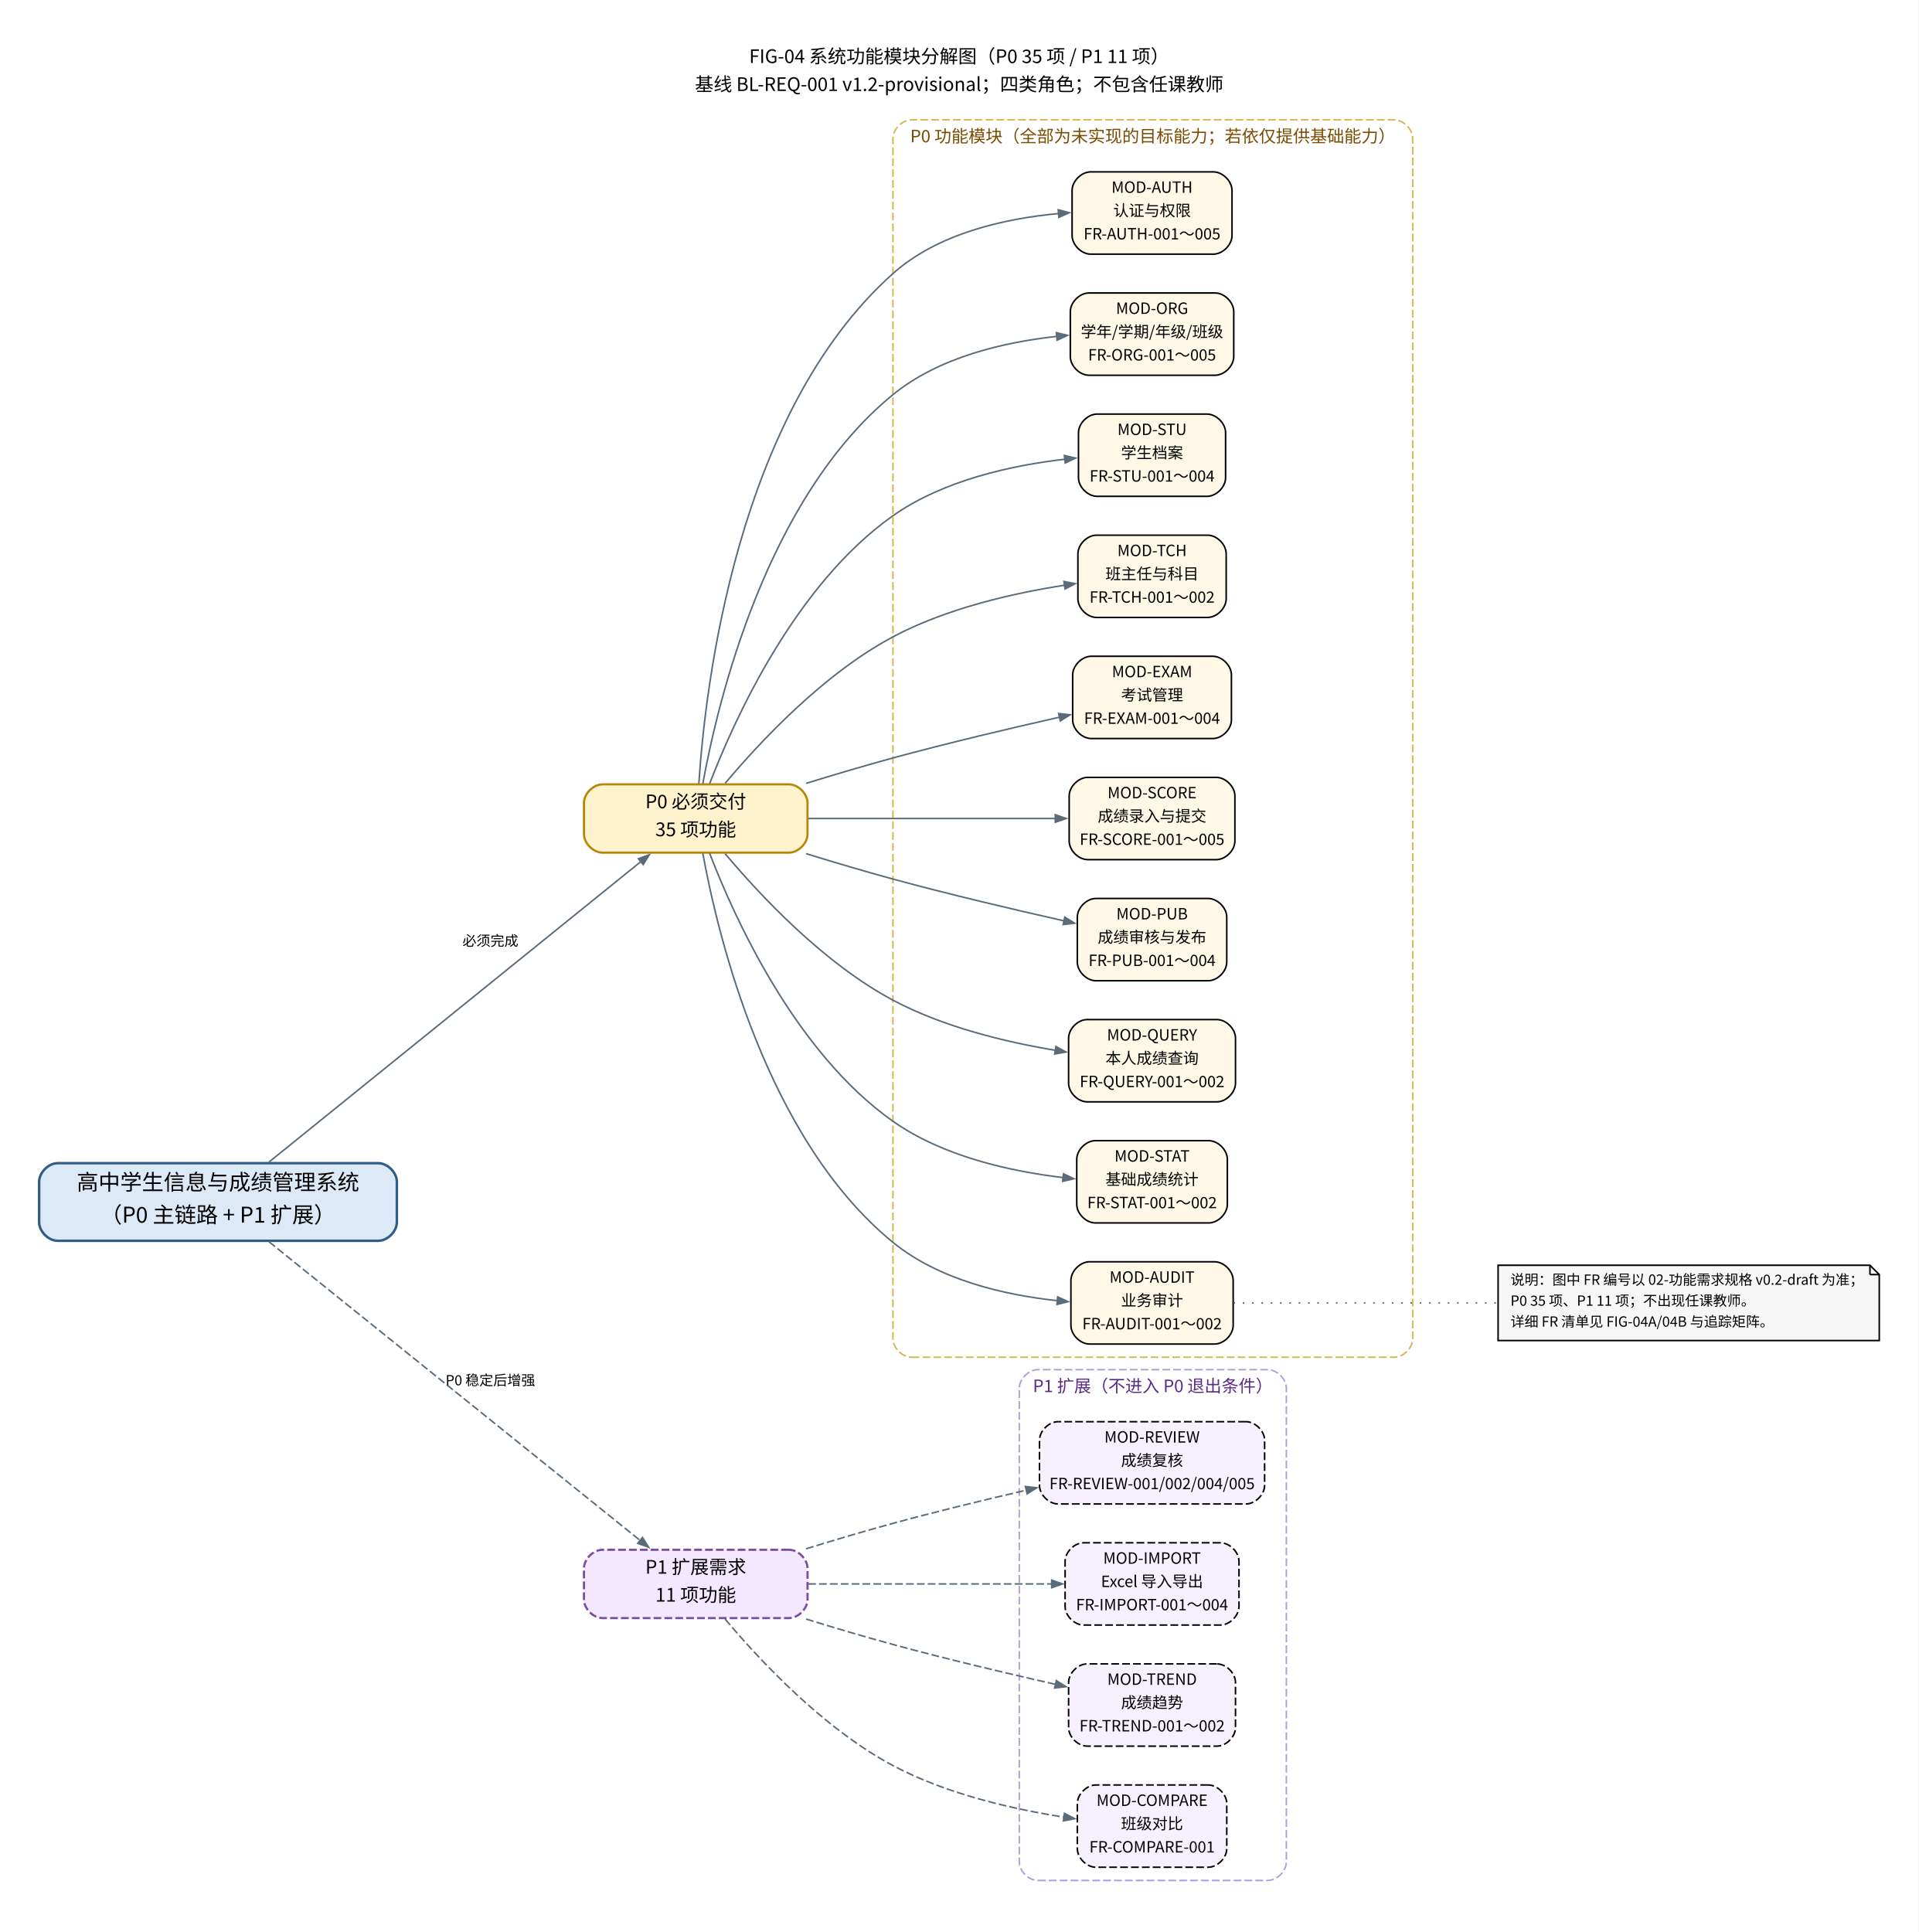
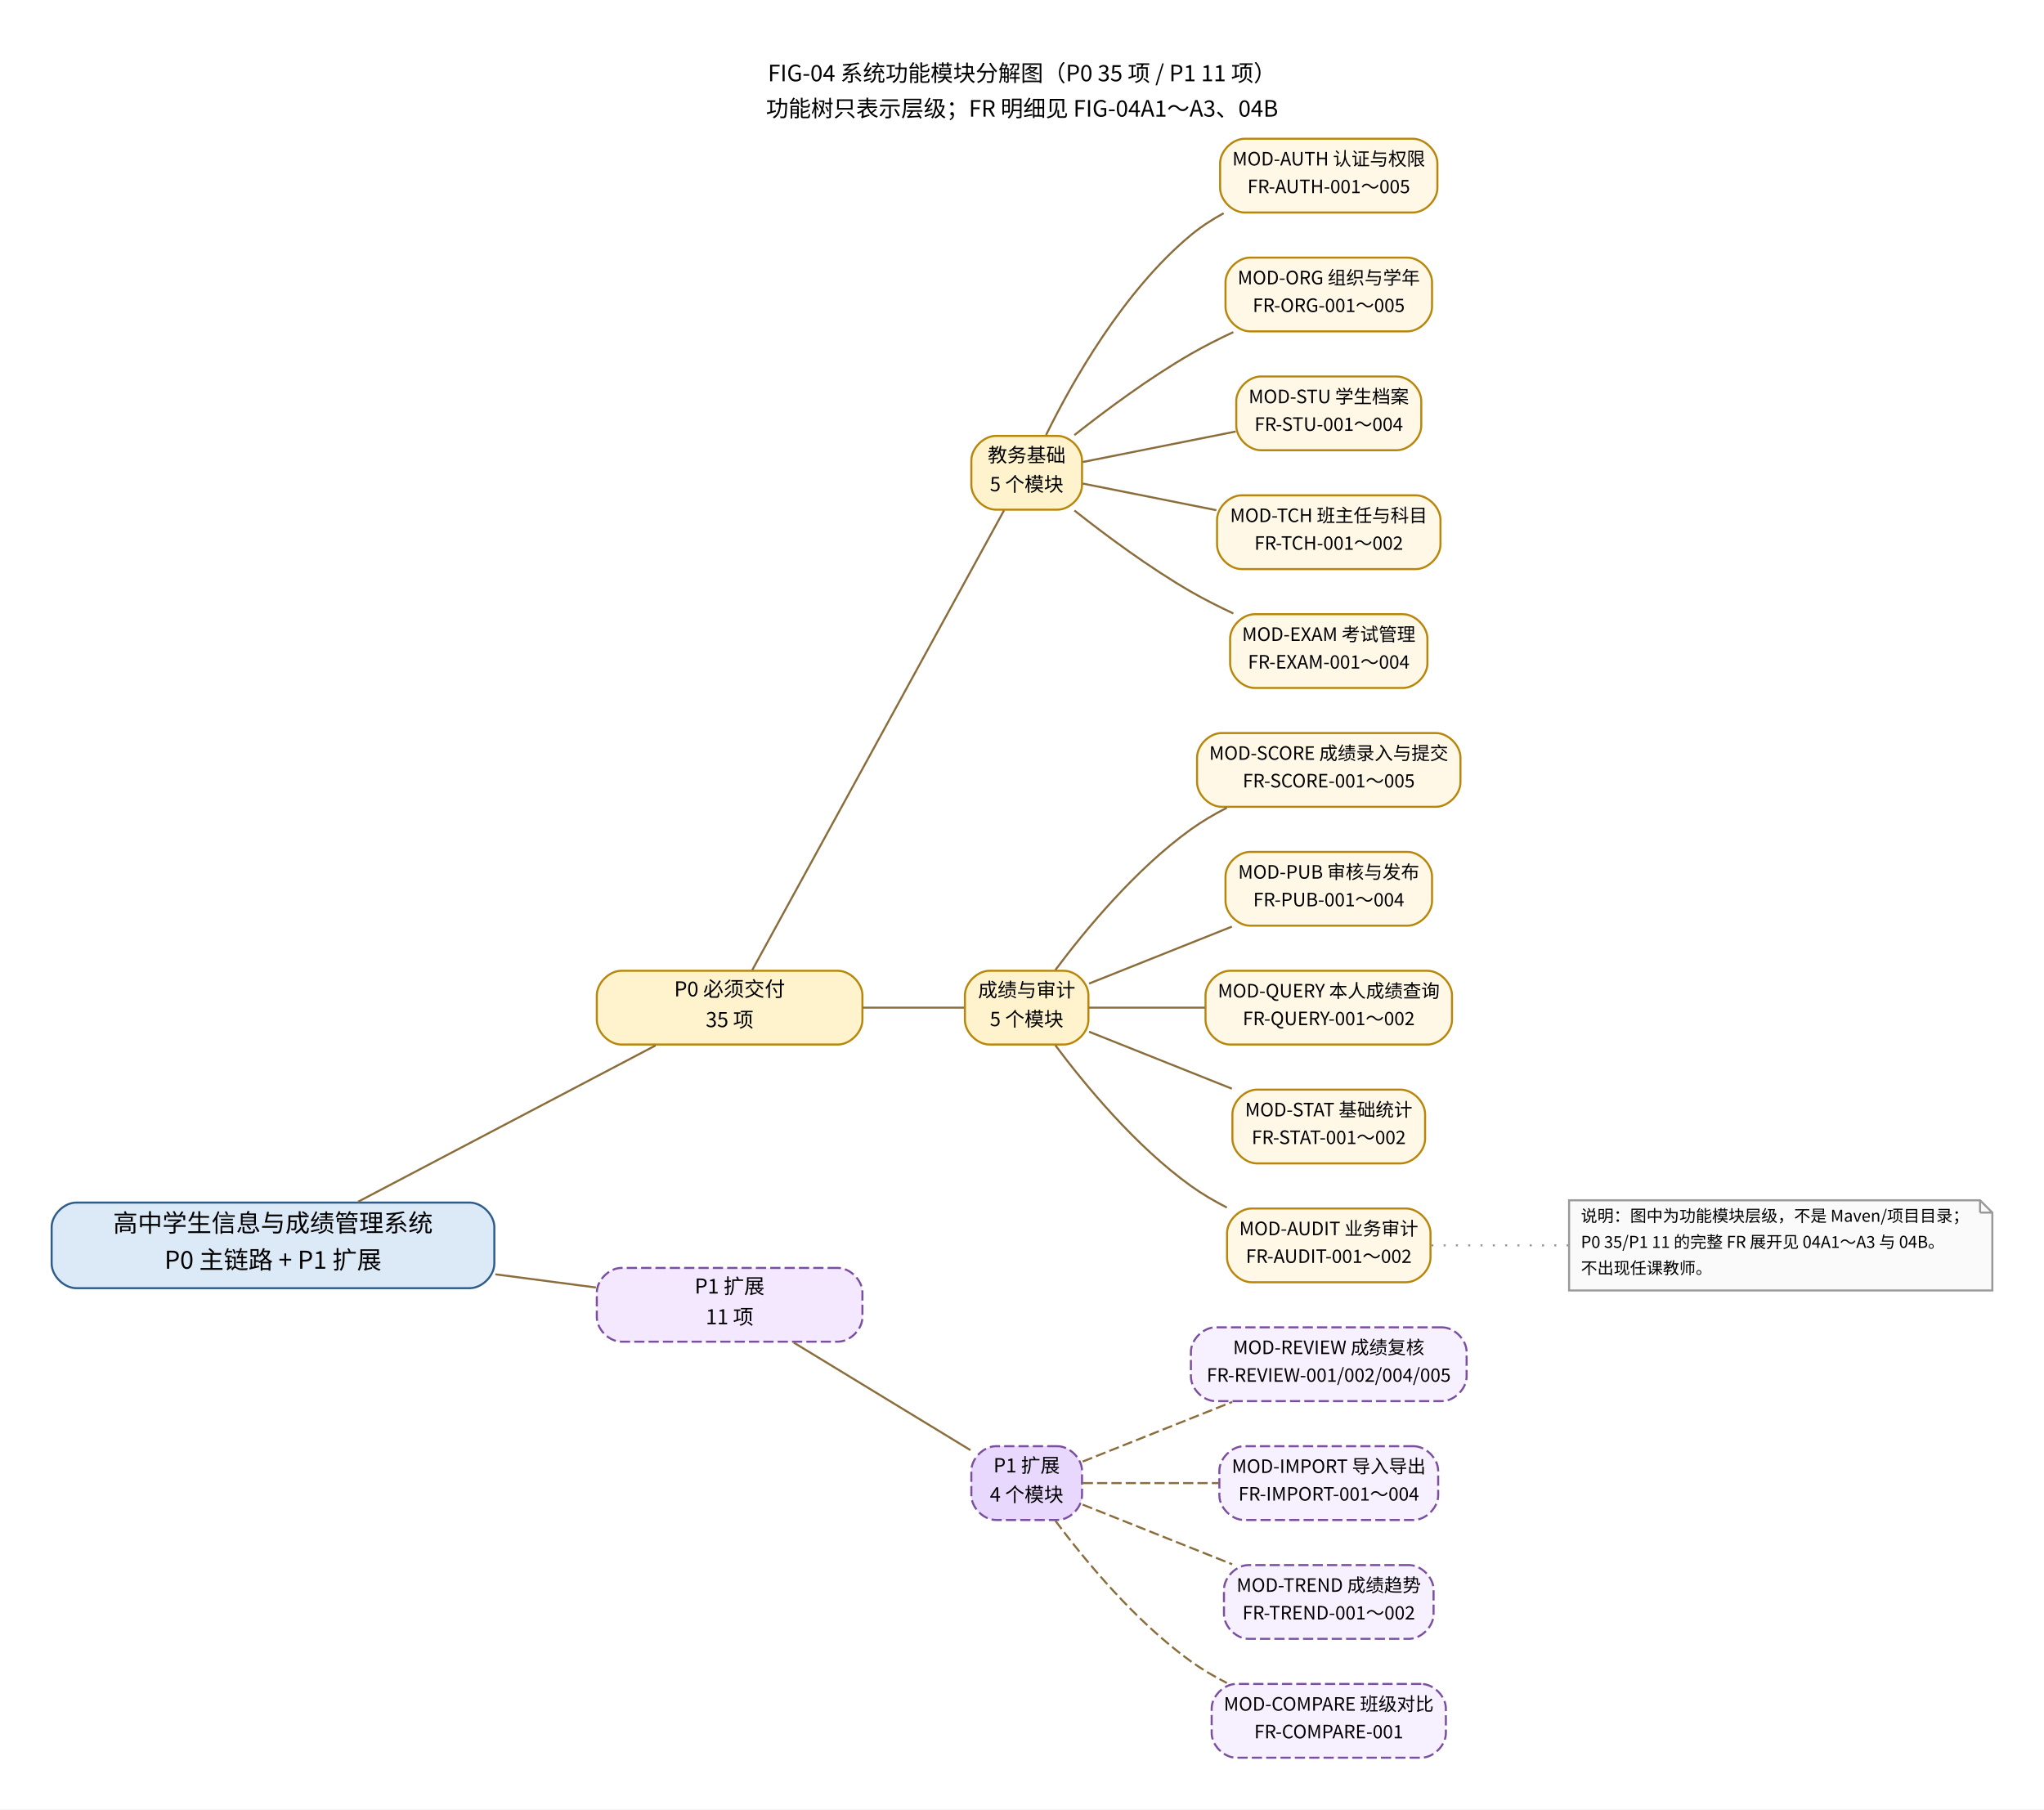
- <svg xmlns="http://www.w3.org/2000/svg" width="1986pt" height="2000pt" viewBox="0.00 0.00 1986.00 2000.00">
-   <g id="graph0" class="graph" transform="scale(1.6072 1.6072) rotate(0) translate(25.2 1219.2)">
-     <polygon fill="white" stroke="none" points="-25.2,25.2 -25.2,-1219.2 1210.35,-1219.2 1210.35,25.2 -25.2,25.2" />
-     <text xml:space="preserve" text-anchor="middle" x="592.58" y="-1178.6" font-family="Noto Sans CJK SC" font-size="12.00">FIG-04 系统功能模块分解图（P0 35 项 / P1 11 项）</text>
-     <text xml:space="preserve" text-anchor="middle" x="592.58" y="-1160.6" font-family="Noto Sans CJK SC" font-size="12.00">基线 BL-REQ-001 v1.2-provisional；四类角色；不包含任课教师</text>
-     <g id="clust1" class="cluster">
-       <path fill="white" stroke="#d6b656" stroke-dasharray="5,2" d="M561.9,-345C561.9,-345 872.65,-345 872.65,-345 878.65,-345 884.65,-351 884.65,-357 884.65,-357 884.65,-1130 884.65,-1130 884.65,-1136 878.65,-1142 872.65,-1142 872.65,-1142 561.9,-1142 561.9,-1142 555.9,-1142 549.9,-1136 549.9,-1130 549.9,-1130 549.9,-357 549.9,-357 549.9,-351 555.9,-345 561.9,-345" />
-       <text xml:space="preserve" text-anchor="middle" x="717.28" y="-1127.55" font-family="Noto Sans CJK SC" font-size="11.00" fill="#7a4b00">P0 功能模块（全部为未实现的目标能力；若依仅提供基础能力）</text>
-     </g>
-     <g id="clust2" class="cluster">
-       <path fill="white" stroke="#b39ddb" stroke-dasharray="5,2" d="M643.28,-8C643.28,-8 791.28,-8 791.28,-8 797.28,-8 803.28,-14 803.28,-20 803.28,-20 803.28,-325 803.28,-325 803.28,-331 797.28,-337 791.28,-337 791.28,-337 643.28,-337 643.28,-337 637.28,-337 631.28,-331 631.28,-325 631.28,-325 631.28,-20 631.28,-20 631.28,-14 637.28,-8 643.28,-8" />
-       <text xml:space="preserve" text-anchor="middle" x="717.28" y="-322.55" font-family="Noto Sans CJK SC" font-size="11.00" fill="#5b2c87">P1 扩展（不进入 P0 退出条件）</text>
-     </g>
+ <svg xmlns="http://www.w3.org/2000/svg" width="2200pt" height="1948pt" viewBox="0.00 0.00 2200.00 1948.00">
+   <g id="graph0" class="graph" transform="scale(2.20593 2.20593) rotate(0) translate(25.2 857.7)">
+     <polygon fill="white" stroke="none" points="-25.2,25.2 -25.2,-857.7 972.11,-857.7 972.11,25.2 -25.2,25.2" />
+     <text xml:space="preserve" text-anchor="middle" x="473.46" y="-818.05" font-family="Noto Sans CJK SC" font-size="11.00">FIG-04 系统功能模块分解图（P0 35 项 / P1 11 项）</text>
+     <text xml:space="preserve" text-anchor="middle" x="473.46" y="-800.8" font-family="Noto Sans CJK SC" font-size="11.00">功能树只表示层级；FR 明细见 FIG-04A1～A3、04B</text>
    <g id="node1" class="node">
-       <path fill="#dce9f7" stroke="#2f5d8a" stroke-width="1.6" d="M218.4,-470C218.4,-470 12,-470 12,-470 6,-470 0,-464 0,-458 0,-458 0,-432 0,-432 0,-426 6,-420 12,-420 12,-420 218.4,-420 218.4,-420 224.4,-420 230.4,-426 230.4,-432 230.4,-432 230.4,-458 230.4,-458 230.4,-464 224.4,-470 218.4,-470" />
-       <text xml:space="preserve" text-anchor="middle" x="115.2" y="-452.7" font-family="Noto Sans CJK SC" font-size="14.00">高中学生信息与成绩管理系统</text>
-       <text xml:space="preserve" text-anchor="middle" x="115.2" y="-431.7" font-family="Noto Sans CJK SC" font-size="14.00">（P0 主链路 + P1 扩展）</text>
+       <path fill="#dce9f7" stroke="#2f5d8a" d="M204,-270.88C204,-270.88 12,-270.88 12,-270.88 6,-270.88 0,-264.88 0,-258.88 0,-258.88 0,-241.12 0,-241.12 0,-235.12 6,-229.12 12,-229.12 12,-229.12 204,-229.12 204,-229.12 210,-229.12 216,-235.12 216,-241.12 216,-241.12 216,-258.88 216,-258.88 216,-264.88 210,-270.88 204,-270.88" />
+       <text xml:space="preserve" text-anchor="middle" x="108" y="-256.6" font-family="Noto Sans CJK SC" font-size="12.00">高中学生信息与成绩管理系统</text>
+       <text xml:space="preserve" text-anchor="middle" x="108" y="-238.6" font-family="Noto Sans CJK SC" font-size="12.00">P0 主链路 + P1 扩展</text>
    </g>
    <g id="node2" class="node">
-       <path fill="#fff3cd" stroke="#b8860b" stroke-width="1.4" d="M482.9,-714C482.9,-714 362.9,-714 362.9,-714 356.9,-714 350.9,-708 350.9,-702 350.9,-702 350.9,-682 350.9,-682 350.9,-676 356.9,-670 362.9,-670 362.9,-670 482.9,-670 482.9,-670 488.9,-670 494.9,-676 494.9,-682 494.9,-682 494.9,-702 494.9,-702 494.9,-708 488.9,-714 482.9,-714" />
-       <text xml:space="preserve" text-anchor="middle" x="422.9" y="-698.6" font-family="Noto Sans CJK SC" font-size="12.00">P0 必须交付</text>
-       <text xml:space="preserve" text-anchor="middle" x="422.9" y="-680.6" font-family="Noto Sans CJK SC" font-size="12.00">35 项功能</text>
+       <path fill="#fff3cd" stroke="#b8860b" d="M383.6,-384C383.6,-384 278,-384 278,-384 272,-384 266,-378 266,-372 266,-372 266,-360 266,-360 266,-354 272,-348 278,-348 278,-348 383.6,-348 383.6,-348 389.6,-348 395.6,-354 395.6,-360 395.6,-360 395.6,-372 395.6,-372 395.6,-378 389.6,-384 383.6,-384" />
+       <text xml:space="preserve" text-anchor="middle" x="330.8" y="-371.5" font-family="Noto Sans CJK SC" font-size="10.00">P0 必须交付</text>
+       <text xml:space="preserve" text-anchor="middle" x="330.8" y="-356.5" font-family="Noto Sans CJK SC" font-size="10.00">35 项</text>
    </g>
    <g id="edge1" class="edge">
-       <path fill="none" stroke="#5b6b7a" d="M148.05,-470.73C205.92,-517.49 327.84,-616 387.52,-664.22" />
-       <polygon fill="#5b6b7a" stroke="#5b6b7a" points="385.97,-666.12 392.96,-668.62 389.05,-662.31 385.97,-666.12" />
-       <text xml:space="preserve" text-anchor="middle" x="290.65" y="-610.01" font-family="Noto Sans CJK SC" font-size="9.00">必须完成</text>
+       <path fill="none" stroke="#8a6d3b" d="M149.5,-271.28C191.08,-293.12 255.14,-326.78 294.65,-347.54" />
    </g>
    <g id="node3" class="node">
-       <path fill="#f3e8ff" stroke="#7b4fa0" stroke-width="1.4" stroke-dasharray="5,2" d="M482.9,-221C482.9,-221 362.9,-221 362.9,-221 356.9,-221 350.9,-215 350.9,-209 350.9,-209 350.9,-189 350.9,-189 350.9,-183 356.9,-177 362.9,-177 362.9,-177 482.9,-177 482.9,-177 488.9,-177 494.9,-183 494.9,-189 494.9,-189 494.9,-209 494.9,-209 494.9,-215 488.9,-221 482.9,-221" />
-       <text xml:space="preserve" text-anchor="middle" x="422.9" y="-205.6" font-family="Noto Sans CJK SC" font-size="12.00">P1 扩展需求</text>
-       <text xml:space="preserve" text-anchor="middle" x="422.9" y="-187.6" font-family="Noto Sans CJK SC" font-size="12.00">11 项功能</text>
+       <path fill="#f3e8ff" stroke="#7b4fa0" stroke-dasharray="5,2" d="M383.6,-239C383.6,-239 278,-239 278,-239 272,-239 266,-233 266,-227 266,-227 266,-215 266,-215 266,-209 272,-203 278,-203 278,-203 383.6,-203 383.6,-203 389.6,-203 395.6,-209 395.6,-215 395.6,-215 395.6,-227 395.6,-227 395.6,-233 389.6,-239 383.6,-239" />
+       <text xml:space="preserve" text-anchor="middle" x="330.8" y="-226.5" font-family="Noto Sans CJK SC" font-size="10.00">P1 扩展</text>
+       <text xml:space="preserve" text-anchor="middle" x="330.8" y="-211.5" font-family="Noto Sans CJK SC" font-size="10.00">11 项</text>
    </g>
    <g id="edge2" class="edge">
-       <path fill="none" stroke="#5b6b7a" stroke-dasharray="5,2" d="M148.05,-419.37C205.89,-372.83 327.71,-274.79 387.43,-226.74" />
-       <polygon fill="#5b6b7a" stroke="#5b6b7a" points="388.6,-228.94 392.52,-222.64 385.53,-225.12 388.6,-228.94" />
-       <text xml:space="preserve" text-anchor="middle" x="290.65" y="-326.95" font-family="Noto Sans CJK SC" font-size="9.00">P0 稳定后增强</text>
+       <path fill="none" stroke="#8a6d3b" d="M216.49,-235.88C233.27,-233.68 250.14,-231.46 265.55,-229.44" />
    </g>
    <g id="node4" class="node">
-       <path fill="#fff8e7" stroke="black" d="M756.28,-1108.5C756.28,-1108.5 677.28,-1108.5 677.28,-1108.5 671.28,-1108.5 665.28,-1102.5 665.28,-1096.5 665.28,-1096.5 665.28,-1067.5 665.28,-1067.5 665.28,-1061.5 671.28,-1055.5 677.28,-1055.5 677.28,-1055.5 756.28,-1055.5 756.28,-1055.5 762.28,-1055.5 768.28,-1061.5 768.28,-1067.5 768.28,-1067.5 768.28,-1096.5 768.28,-1096.5 768.28,-1102.5 762.28,-1108.5 756.28,-1108.5" />
-       <text xml:space="preserve" text-anchor="middle" x="716.78" y="-1095" font-family="Noto Sans CJK SC" font-size="10.00">MOD-AUTH</text>
-       <text xml:space="preserve" text-anchor="middle" x="716.78" y="-1080" font-family="Noto Sans CJK SC" font-size="10.00">认证与权限</text>
-       <text xml:space="preserve" text-anchor="middle" x="716.78" y="-1065" font-family="Noto Sans CJK SC" font-size="10.00">FR-AUTH-001～005</text>
+       <path fill="#fff3cd" stroke="#b8860b" d="M490.74,-645C490.74,-645 460.74,-645 460.74,-645 454.74,-645 448.74,-639 448.74,-633 448.74,-633 448.74,-621 448.74,-621 448.74,-615 454.74,-609 460.74,-609 460.74,-609 490.74,-609 490.74,-609 496.74,-609 502.74,-615 502.74,-621 502.74,-621 502.74,-633 502.74,-633 502.74,-639 496.74,-645 490.74,-645" />
+       <text xml:space="preserve" text-anchor="middle" x="475.74" y="-632.23" font-family="Noto Sans CJK SC" font-size="9.50">教务基础</text>
+       <text xml:space="preserve" text-anchor="middle" x="475.74" y="-617.98" font-family="Noto Sans CJK SC" font-size="9.50">5 个模块</text>
    </g>
    <g id="edge3" class="edge">
-       <path fill="none" stroke="#5b6b7a" d="M424.9,-714.49C428.94,-776.82 449.17,-953.12 549.9,-1043 578.92,-1068.89 621.87,-1078.48 656.8,-1081.67" />
-       <polygon fill="#5b6b7a" stroke="#5b6b7a" points="656.36,-1084.1 663.53,-1082.21 656.74,-1079.21 656.36,-1084.1" />
+       <path fill="none" stroke="#8a6d3b" d="M341.85,-384.35C368.09,-432.27 438.46,-560.77 464.7,-608.67" />
    </g>
    <g id="node5" class="node">
-       <path fill="#fff8e7" stroke="black" d="M757.4,-1030.5C757.4,-1030.5 676.15,-1030.5 676.15,-1030.5 670.15,-1030.5 664.15,-1024.5 664.15,-1018.5 664.15,-1018.5 664.15,-989.5 664.15,-989.5 664.15,-983.5 670.15,-977.5 676.15,-977.5 676.15,-977.5 757.4,-977.5 757.4,-977.5 763.4,-977.5 769.4,-983.5 769.4,-989.5 769.4,-989.5 769.4,-1018.5 769.4,-1018.5 769.4,-1024.5 763.4,-1030.5 757.4,-1030.5" />
-       <text xml:space="preserve" text-anchor="middle" x="716.78" y="-1017" font-family="Noto Sans CJK SC" font-size="10.00">MOD-ORG</text>
-       <text xml:space="preserve" text-anchor="middle" x="716.78" y="-1002" font-family="Noto Sans CJK SC" font-size="10.00">学年/学期/年级/班级</text>
-       <text xml:space="preserve" text-anchor="middle" x="716.78" y="-987" font-family="Noto Sans CJK SC" font-size="10.00">FR-ORG-001～005</text>
+       <path fill="#fff3cd" stroke="#b8860b" d="M493.87,-384C493.87,-384 457.6,-384 457.6,-384 451.6,-384 445.6,-378 445.6,-372 445.6,-372 445.6,-360 445.6,-360 445.6,-354 451.6,-348 457.6,-348 457.6,-348 493.87,-348 493.87,-348 499.87,-348 505.87,-354 505.87,-360 505.87,-360 505.87,-372 505.87,-372 505.87,-378 499.87,-384 493.87,-384" />
+       <text xml:space="preserve" text-anchor="middle" x="475.74" y="-371.23" font-family="Noto Sans CJK SC" font-size="9.50">成绩与审计</text>
+       <text xml:space="preserve" text-anchor="middle" x="475.74" y="-356.98" font-family="Noto Sans CJK SC" font-size="9.50">5 个模块</text>
    </g>
    <g id="edge4" class="edge">
-       <path fill="none" stroke="#5b6b7a" d="M427.45,-714.42C436.99,-766.89 468.22,-898.32 549.9,-965 579.5,-989.16 621.45,-998.87 655.75,-1002.56" />
-       <polygon fill="#5b6b7a" stroke="#5b6b7a" points="655.14,-1004.96 662.34,-1003.19 655.6,-1000.08 655.14,-1004.96" />
+       <path fill="none" stroke="#8a6d3b" d="M395.74,-366C412.99,-366 430.82,-366 445.17,-366" />
    </g>
    <g id="node6" class="node">
-       <path fill="#fff8e7" stroke="black" d="M752.15,-952.5C752.15,-952.5 681.4,-952.5 681.4,-952.5 675.4,-952.5 669.4,-946.5 669.4,-940.5 669.4,-940.5 669.4,-911.5 669.4,-911.5 669.4,-905.5 675.4,-899.5 681.4,-899.5 681.4,-899.5 752.15,-899.5 752.15,-899.5 758.15,-899.5 764.15,-905.5 764.15,-911.5 764.15,-911.5 764.15,-940.5 764.15,-940.5 764.15,-946.5 758.15,-952.5 752.15,-952.5" />
-       <text xml:space="preserve" text-anchor="middle" x="716.78" y="-939" font-family="Noto Sans CJK SC" font-size="10.00">MOD-STU</text>
-       <text xml:space="preserve" text-anchor="middle" x="716.78" y="-924" font-family="Noto Sans CJK SC" font-size="10.00">学生档案</text>
-       <text xml:space="preserve" text-anchor="middle" x="716.78" y="-909" font-family="Noto Sans CJK SC" font-size="10.00">FR-STU-001～004</text>
+       <path fill="#e9d8fd" stroke="#7b4fa0" stroke-dasharray="5,2" d="M490.74,-152C490.74,-152 460.74,-152 460.74,-152 454.74,-152 448.74,-146 448.74,-140 448.74,-140 448.74,-128 448.74,-128 448.74,-122 454.74,-116 460.74,-116 460.74,-116 490.74,-116 490.74,-116 496.74,-116 502.74,-122 502.74,-128 502.74,-128 502.74,-140 502.74,-140 502.74,-146 496.74,-152 490.74,-152" />
+       <text xml:space="preserve" text-anchor="middle" x="475.74" y="-139.22" font-family="Noto Sans CJK SC" font-size="9.50">P1 扩展</text>
+       <text xml:space="preserve" text-anchor="middle" x="475.74" y="-124.97" font-family="Noto Sans CJK SC" font-size="9.50">4 个模块</text>
    </g>
    <g id="edge5" class="edge">
-       <path fill="none" stroke="#5b6b7a" d="M431.85,-714.43C447.6,-755.47 486.81,-842.53 549.9,-887 582.36,-909.88 626.39,-919.49 660.92,-923.45" />
-       <polygon fill="#5b6b7a" stroke="#5b6b7a" points="660.31,-925.85 667.53,-924.14 660.82,-920.98 660.31,-925.85" />
+       <path fill="none" stroke="#8a6d3b" d="M362.11,-202.55C387.68,-186.99 423.91,-164.94 448.31,-150.08" />
    </g>
    <g id="node7" class="node">
-       <path fill="#fff8e7" stroke="black" d="M752.53,-874.5C752.53,-874.5 681.03,-874.5 681.03,-874.5 675.03,-874.5 669.03,-868.5 669.03,-862.5 669.03,-862.5 669.03,-833.5 669.03,-833.5 669.03,-827.5 675.03,-821.5 681.03,-821.5 681.03,-821.5 752.53,-821.5 752.53,-821.5 758.53,-821.5 764.53,-827.5 764.53,-833.5 764.53,-833.5 764.53,-862.5 764.53,-862.5 764.53,-868.5 758.53,-874.5 752.53,-874.5" />
-       <text xml:space="preserve" text-anchor="middle" x="716.78" y="-861" font-family="Noto Sans CJK SC" font-size="10.00">MOD-TCH</text>
-       <text xml:space="preserve" text-anchor="middle" x="716.78" y="-846" font-family="Noto Sans CJK SC" font-size="10.00">班主任与科目</text>
-       <text xml:space="preserve" text-anchor="middle" x="716.78" y="-831" font-family="Noto Sans CJK SC" font-size="10.00">FR-TCH-001～002</text>
+       <path fill="#fff8e7" stroke="#b8860b" d="M664.14,-790C664.14,-790 582.12,-790 582.12,-790 576.12,-790 570.12,-784 570.12,-778 570.12,-778 570.12,-766 570.12,-766 570.12,-760 576.12,-754 582.12,-754 582.12,-754 664.14,-754 664.14,-754 670.14,-754 676.14,-760 676.14,-766 676.14,-766 676.14,-778 676.14,-778 676.14,-784 670.14,-790 664.14,-790" />
+       <text xml:space="preserve" text-anchor="middle" x="623.13" y="-776.95" font-family="Noto Sans CJK SC" font-size="9.00">MOD-AUTH 认证与权限</text>
+       <text xml:space="preserve" text-anchor="middle" x="623.13" y="-763.45" font-family="Noto Sans CJK SC" font-size="9.00">FR-AUTH-001～005</text>
    </g>
    <g id="edge6" class="edge">
-       <path fill="none" stroke="#5b6b7a" d="M441.84,-714.66C464.25,-741.37 505.12,-785.13 549.9,-809 584.2,-827.28 626.97,-837.07 660.5,-842.27" />
-       <polygon fill="#5b6b7a" stroke="#5b6b7a" points="660.03,-844.67 667.31,-843.27 660.74,-839.83 660.03,-844.67" />
+       <path fill="none" stroke="#8a6d3b" d="M485.2,-645.45C497.54,-670.55 522.65,-715.46 555.87,-743 560.7,-747.01 566.18,-750.56 571.85,-753.67" />
    </g>
    <g id="node8" class="node">
-       <path fill="#fff8e7" stroke="black" d="M755.9,-796.5C755.9,-796.5 677.65,-796.5 677.65,-796.5 671.65,-796.5 665.65,-790.5 665.65,-784.5 665.65,-784.5 665.65,-755.5 665.65,-755.5 665.65,-749.5 671.65,-743.5 677.65,-743.5 677.65,-743.5 755.9,-743.5 755.9,-743.5 761.9,-743.5 767.9,-749.5 767.9,-755.5 767.9,-755.5 767.9,-784.5 767.9,-784.5 767.9,-790.5 761.9,-796.5 755.9,-796.5" />
-       <text xml:space="preserve" text-anchor="middle" x="716.78" y="-783" font-family="Noto Sans CJK SC" font-size="10.00">MOD-EXAM</text>
-       <text xml:space="preserve" text-anchor="middle" x="716.78" y="-768" font-family="Noto Sans CJK SC" font-size="10.00">考试管理</text>
-       <text xml:space="preserve" text-anchor="middle" x="716.78" y="-753" font-family="Noto Sans CJK SC" font-size="10.00">FR-EXAM-001～004</text>
+       <path fill="#fff8e7" stroke="#b8860b" d="M661.52,-732C661.52,-732 584.75,-732 584.75,-732 578.75,-732 572.75,-726 572.75,-720 572.75,-720 572.75,-708 572.75,-708 572.75,-702 578.75,-696 584.75,-696 584.75,-696 661.52,-696 661.52,-696 667.52,-696 673.52,-702 673.52,-708 673.52,-708 673.52,-720 673.52,-720 673.52,-726 667.52,-732 661.52,-732" />
+       <text xml:space="preserve" text-anchor="middle" x="623.13" y="-718.95" font-family="Noto Sans CJK SC" font-size="9.00">MOD-ORG 组织与学年</text>
+       <text xml:space="preserve" text-anchor="middle" x="623.13" y="-705.45" font-family="Noto Sans CJK SC" font-size="9.00">FR-ORG-001～005</text>
    </g>
    <g id="edge7" class="edge">
-       <path fill="none" stroke="#5b6b7a" d="M493.96,-714.63C512.1,-720.23 531.67,-726.04 549.9,-731 585.43,-740.66 625.61,-750.15 657.53,-757.34" />
-       <polygon fill="#5b6b7a" stroke="#5b6b7a" points="656.62,-759.65 663.99,-758.79 657.69,-754.87 656.62,-759.65" />
+       <path fill="none" stroke="#8a6d3b" d="M499.03,-645.4C514.41,-657.56 535.65,-673.35 555.87,-685 562.4,-688.76 569.51,-692.35 576.56,-695.64" />
    </g>
    <g id="node9" class="node">
-       <path fill="#fff8e7" stroke="black" d="M758.15,-718.5C758.15,-718.5 675.4,-718.5 675.4,-718.5 669.4,-718.5 663.4,-712.5 663.4,-706.5 663.4,-706.5 663.4,-677.5 663.4,-677.5 663.4,-671.5 669.4,-665.5 675.4,-665.5 675.4,-665.5 758.15,-665.5 758.15,-665.5 764.15,-665.5 770.15,-671.5 770.15,-677.5 770.15,-677.5 770.15,-706.5 770.15,-706.5 770.15,-712.5 764.15,-718.5 758.15,-718.5" />
-       <text xml:space="preserve" text-anchor="middle" x="716.78" y="-705" font-family="Noto Sans CJK SC" font-size="10.00">MOD-SCORE</text>
-       <text xml:space="preserve" text-anchor="middle" x="716.78" y="-690" font-family="Noto Sans CJK SC" font-size="10.00">成绩录入与提交</text>
-       <text xml:space="preserve" text-anchor="middle" x="716.78" y="-675" font-family="Noto Sans CJK SC" font-size="10.00">FR-SCORE-001～005</text>
+       <path fill="#fff8e7" stroke="#b8860b" d="M656.27,-674C656.27,-674 590,-674 590,-674 584,-674 578,-668 578,-662 578,-662 578,-650 578,-650 578,-644 584,-638 590,-638 590,-638 656.27,-638 656.27,-638 662.27,-638 668.27,-644 668.27,-650 668.27,-650 668.27,-662 668.27,-662 668.27,-668 662.27,-674 656.27,-674" />
+       <text xml:space="preserve" text-anchor="middle" x="623.13" y="-660.95" font-family="Noto Sans CJK SC" font-size="9.00">MOD-STU 学生档案</text>
+       <text xml:space="preserve" text-anchor="middle" x="623.13" y="-647.45" font-family="Noto Sans CJK SC" font-size="9.00">FR-STU-001～004</text>
    </g>
    <g id="edge8" class="edge">
-       <path fill="none" stroke="#5b6b7a" d="M495.3,-692C544.08,-692 608.04,-692 654.5,-692" />
-       <polygon fill="#5b6b7a" stroke="#5b6b7a" points="654.45,-694.45 661.45,-692 654.45,-689.55 654.45,-694.45" />
+       <path fill="none" stroke="#8a6d3b" d="M503.06,-632.25C523.85,-636.4 553.32,-642.27 577.73,-647.14" />
    </g>
    <g id="node10" class="node">
-       <path fill="#fff8e7" stroke="black" d="M752.9,-640.5C752.9,-640.5 680.65,-640.5 680.65,-640.5 674.65,-640.5 668.65,-634.5 668.65,-628.5 668.65,-628.5 668.65,-599.5 668.65,-599.5 668.65,-593.5 674.65,-587.5 680.65,-587.5 680.65,-587.5 752.9,-587.5 752.9,-587.5 758.9,-587.5 764.9,-593.5 764.9,-599.5 764.9,-599.5 764.9,-628.5 764.9,-628.5 764.9,-634.5 758.9,-640.5 752.9,-640.5" />
-       <text xml:space="preserve" text-anchor="middle" x="716.78" y="-627" font-family="Noto Sans CJK SC" font-size="10.00">MOD-PUB</text>
-       <text xml:space="preserve" text-anchor="middle" x="716.78" y="-612" font-family="Noto Sans CJK SC" font-size="10.00">成绩审核与发布</text>
-       <text xml:space="preserve" text-anchor="middle" x="716.78" y="-597" font-family="Noto Sans CJK SC" font-size="10.00">FR-PUB-001～004</text>
+       <path fill="#fff8e7" stroke="#b8860b" d="M665.64,-616C665.64,-616 580.62,-616 580.62,-616 574.62,-616 568.62,-610 568.62,-604 568.62,-604 568.62,-592 568.62,-592 568.62,-586 574.62,-580 580.62,-580 580.62,-580 665.64,-580 665.64,-580 671.64,-580 677.64,-586 677.64,-592 677.64,-592 677.64,-604 677.64,-604 677.64,-610 671.64,-616 665.64,-616" />
+       <text xml:space="preserve" text-anchor="middle" x="623.13" y="-602.95" font-family="Noto Sans CJK SC" font-size="9.00">MOD-TCH 班主任与科目</text>
+       <text xml:space="preserve" text-anchor="middle" x="623.13" y="-589.45" font-family="Noto Sans CJK SC" font-size="9.00">FR-TCH-001～002</text>
    </g>
    <g id="edge9" class="edge">
-       <path fill="none" stroke="#5b6b7a" d="M493.96,-669.37C512.1,-663.77 531.67,-657.96 549.9,-653 586.48,-643.05 628,-633.29 660.35,-626.02" />
-       <polygon fill="#5b6b7a" stroke="#5b6b7a" points="660.59,-628.48 666.89,-624.56 659.52,-623.7 660.59,-628.48" />
+       <path fill="none" stroke="#8a6d3b" d="M503.06,-621.75C521.23,-618.12 546.03,-613.18 568.29,-608.74" />
    </g>
    <g id="node11" class="node">
-       <path fill="#fff8e7" stroke="black" d="M758.53,-562.5C758.53,-562.5 675.03,-562.5 675.03,-562.5 669.03,-562.5 663.03,-556.5 663.03,-550.5 663.03,-550.5 663.03,-521.5 663.03,-521.5 663.03,-515.5 669.03,-509.5 675.03,-509.5 675.03,-509.5 758.53,-509.5 758.53,-509.5 764.53,-509.5 770.53,-515.5 770.53,-521.5 770.53,-521.5 770.53,-550.5 770.53,-550.5 770.53,-556.5 764.53,-562.5 758.53,-562.5" />
-       <text xml:space="preserve" text-anchor="middle" x="716.78" y="-549" font-family="Noto Sans CJK SC" font-size="10.00">MOD-QUERY</text>
-       <text xml:space="preserve" text-anchor="middle" x="716.78" y="-534" font-family="Noto Sans CJK SC" font-size="10.00">本人成绩查询</text>
-       <text xml:space="preserve" text-anchor="middle" x="716.78" y="-519" font-family="Noto Sans CJK SC" font-size="10.00">FR-QUERY-001～002</text>
+       <path fill="#fff8e7" stroke="#b8860b" d="M659.27,-558C659.27,-558 587,-558 587,-558 581,-558 575,-552 575,-546 575,-546 575,-534 575,-534 575,-528 581,-522 587,-522 587,-522 659.27,-522 659.27,-522 665.27,-522 671.27,-528 671.27,-534 671.27,-534 671.27,-546 671.27,-546 671.27,-552 665.27,-558 659.27,-558" />
+       <text xml:space="preserve" text-anchor="middle" x="623.13" y="-544.95" font-family="Noto Sans CJK SC" font-size="9.00">MOD-EXAM 考试管理</text>
+       <text xml:space="preserve" text-anchor="middle" x="623.13" y="-531.45" font-family="Noto Sans CJK SC" font-size="9.00">FR-EXAM-001～004</text>
    </g>
    <g id="edge10" class="edge">
-       <path fill="none" stroke="#5b6b7a" d="M441.84,-669.34C464.25,-642.63 505.12,-598.87 549.9,-575 582.27,-557.75 622.2,-548.06 654.77,-542.65" />
-       <polygon fill="#5b6b7a" stroke="#5b6b7a" points="654.85,-545.12 661.38,-541.61 654.09,-540.28 654.85,-545.12" />
+       <path fill="none" stroke="#8a6d3b" d="M499.03,-608.6C514.41,-596.44 535.65,-580.65 555.87,-569 562.4,-565.24 569.51,-561.65 576.56,-558.36" />
    </g>
    <g id="node12" class="node">
-       <path fill="#fff8e7" stroke="black" d="M753.28,-484.5C753.28,-484.5 680.28,-484.5 680.28,-484.5 674.28,-484.5 668.28,-478.5 668.28,-472.5 668.28,-472.5 668.28,-443.5 668.28,-443.5 668.28,-437.5 674.28,-431.5 680.28,-431.5 680.28,-431.5 753.28,-431.5 753.28,-431.5 759.28,-431.5 765.28,-437.5 765.28,-443.5 765.28,-443.5 765.28,-472.5 765.28,-472.5 765.28,-478.5 759.28,-484.5 753.28,-484.5" />
-       <text xml:space="preserve" text-anchor="middle" x="716.78" y="-471" font-family="Noto Sans CJK SC" font-size="10.00">MOD-STAT</text>
-       <text xml:space="preserve" text-anchor="middle" x="716.78" y="-456" font-family="Noto Sans CJK SC" font-size="10.00">基础成绩统计</text>
-       <text xml:space="preserve" text-anchor="middle" x="716.78" y="-441" font-family="Noto Sans CJK SC" font-size="10.00">FR-STAT-001～002</text>
+       <path fill="#fff8e7" stroke="#b8860b" d="M675.39,-500C675.39,-500 570.87,-500 570.87,-500 564.87,-500 558.87,-494 558.87,-488 558.87,-488 558.87,-476 558.87,-476 558.87,-470 564.87,-464 570.87,-464 570.87,-464 675.39,-464 675.39,-464 681.39,-464 687.39,-470 687.39,-476 687.39,-476 687.39,-488 687.39,-488 687.39,-494 681.39,-500 675.39,-500" />
+       <text xml:space="preserve" text-anchor="middle" x="623.13" y="-486.95" font-family="Noto Sans CJK SC" font-size="9.00">MOD-SCORE 成绩录入与提交</text>
+       <text xml:space="preserve" text-anchor="middle" x="623.13" y="-473.45" font-family="Noto Sans CJK SC" font-size="9.00">FR-SCORE-001～005</text>
    </g>
    <g id="edge11" class="edge">
-       <path fill="none" stroke="#5b6b7a" d="M431.85,-669.57C447.6,-628.53 486.81,-541.47 549.9,-497 582.02,-474.36 625.48,-464.71 659.85,-460.67" />
-       <polygon fill="#5b6b7a" stroke="#5b6b7a" points="659.73,-463.15 666.43,-459.97 659.2,-458.28 659.73,-463.15" />
+       <path fill="none" stroke="#8a6d3b" d="M489.77,-384.42C504.14,-403.63 528.83,-433.59 555.87,-453 561.28,-456.88 567.28,-460.4 573.41,-463.54" />
    </g>
    <g id="node13" class="node">
-       <path fill="#fff8e7" stroke="black" d="M757.03,-406.5C757.03,-406.5 676.53,-406.5 676.53,-406.5 670.53,-406.5 664.53,-400.5 664.53,-394.5 664.53,-394.5 664.53,-365.5 664.53,-365.5 664.53,-359.5 670.53,-353.5 676.53,-353.5 676.53,-353.5 757.03,-353.5 757.03,-353.5 763.03,-353.5 769.03,-359.5 769.03,-365.5 769.03,-365.5 769.03,-394.5 769.03,-394.5 769.03,-400.5 763.03,-406.5 757.03,-406.5" />
-       <text xml:space="preserve" text-anchor="middle" x="716.78" y="-393" font-family="Noto Sans CJK SC" font-size="10.00">MOD-AUDIT</text>
-       <text xml:space="preserve" text-anchor="middle" x="716.78" y="-378" font-family="Noto Sans CJK SC" font-size="10.00">业务审计</text>
-       <text xml:space="preserve" text-anchor="middle" x="716.78" y="-363" font-family="Noto Sans CJK SC" font-size="10.00">FR-AUDIT-001～002</text>
+       <path fill="#fff8e7" stroke="#b8860b" d="M661.52,-442C661.52,-442 584.75,-442 584.75,-442 578.75,-442 572.75,-436 572.75,-430 572.75,-430 572.75,-418 572.75,-418 572.75,-412 578.75,-406 584.75,-406 584.75,-406 661.52,-406 661.52,-406 667.52,-406 673.52,-412 673.52,-418 673.52,-418 673.52,-430 673.52,-430 673.52,-436 667.52,-442 661.52,-442" />
+       <text xml:space="preserve" text-anchor="middle" x="623.13" y="-428.95" font-family="Noto Sans CJK SC" font-size="9.00">MOD-PUB 审核与发布</text>
+       <text xml:space="preserve" text-anchor="middle" x="623.13" y="-415.45" font-family="Noto Sans CJK SC" font-size="9.00">FR-PUB-001～004</text>
    </g>
    <g id="edge12" class="edge">
-       <path fill="none" stroke="#5b6b7a" d="M427.45,-669.58C436.99,-617.11 468.22,-485.68 549.9,-419 579.6,-394.75 621.75,-385.06 656.12,-381.4" />
-       <polygon fill="#5b6b7a" stroke="#5b6b7a" points="655.98,-383.87 662.72,-380.78 655.52,-379 655.98,-383.87" />
+       <path fill="none" stroke="#8a6d3b" d="M506.16,-377.74C526.16,-385.71 553.02,-396.43 575.86,-405.54" />
    </g>
    <g id="node14" class="node">
-       <path fill="#f7f0ff" stroke="black" stroke-dasharray="5,2" d="M777.28,-303.5C777.28,-303.5 656.28,-303.5 656.28,-303.5 650.28,-303.5 644.28,-297.5 644.28,-291.5 644.28,-291.5 644.28,-262.5 644.28,-262.5 644.28,-256.5 650.28,-250.5 656.28,-250.5 656.28,-250.5 777.28,-250.5 777.28,-250.5 783.28,-250.5 789.28,-256.5 789.28,-262.5 789.28,-262.5 789.28,-291.5 789.28,-291.5 789.28,-297.5 783.28,-303.5 777.28,-303.5" />
-       <text xml:space="preserve" text-anchor="middle" x="716.78" y="-290" font-family="Noto Sans CJK SC" font-size="10.00">MOD-REVIEW</text>
-       <text xml:space="preserve" text-anchor="middle" x="716.78" y="-275" font-family="Noto Sans CJK SC" font-size="10.00">成绩复核</text>
-       <text xml:space="preserve" text-anchor="middle" x="716.78" y="-260" font-family="Noto Sans CJK SC" font-size="10.00">FR-REVIEW-001/002/004/005</text>
+       <path fill="#fff8e7" stroke="#b8860b" d="M671.27,-384C671.27,-384 575,-384 575,-384 569,-384 563,-378 563,-372 563,-372 563,-360 563,-360 563,-354 569,-348 575,-348 575,-348 671.27,-348 671.27,-348 677.27,-348 683.27,-354 683.27,-360 683.27,-360 683.27,-372 683.27,-372 683.27,-378 677.27,-384 671.27,-384" />
+       <text xml:space="preserve" text-anchor="middle" x="623.13" y="-370.95" font-family="Noto Sans CJK SC" font-size="9.00">MOD-QUERY 本人成绩查询</text>
+       <text xml:space="preserve" text-anchor="middle" x="623.13" y="-357.45" font-family="Noto Sans CJK SC" font-size="9.00">FR-QUERY-001～002</text>
    </g>
    <g id="edge13" class="edge">
-       <path fill="none" stroke="#5b6b7a" stroke-dasharray="5,2" d="M493.96,-221.63C512.1,-227.23 531.67,-233.04 549.9,-238 577.83,-245.6 608.64,-253.08 636.05,-259.43" />
-       <polygon fill="#5b6b7a" stroke="#5b6b7a" points="635.21,-261.76 642.59,-260.94 636.32,-256.98 635.21,-261.76" />
+       <path fill="none" stroke="#8a6d3b" d="M506.16,-366C522.42,-366 543.23,-366 562.72,-366" />
    </g>
    <g id="node15" class="node">
-       <path fill="#f7f0ff" stroke="black" stroke-dasharray="5,2" d="M760.78,-225.5C760.78,-225.5 672.78,-225.5 672.78,-225.5 666.78,-225.5 660.78,-219.5 660.78,-213.5 660.78,-213.5 660.78,-184.5 660.78,-184.5 660.78,-178.5 666.78,-172.5 672.78,-172.5 672.78,-172.5 760.78,-172.5 760.78,-172.5 766.78,-172.5 772.78,-178.5 772.78,-184.5 772.78,-184.5 772.78,-213.5 772.78,-213.5 772.78,-219.5 766.78,-225.5 760.78,-225.5" />
-       <text xml:space="preserve" text-anchor="middle" x="716.78" y="-212" font-family="Noto Sans CJK SC" font-size="10.00">MOD-IMPORT</text>
-       <text xml:space="preserve" text-anchor="middle" x="716.78" y="-197" font-family="Noto Sans CJK SC" font-size="10.00">Excel 导入导出</text>
-       <text xml:space="preserve" text-anchor="middle" x="716.78" y="-182" font-family="Noto Sans CJK SC" font-size="10.00">FR-IMPORT-001～004</text>
+       <path fill="#fff8e7" stroke="#b8860b" d="M658.14,-326C658.14,-326 588.12,-326 588.12,-326 582.12,-326 576.12,-320 576.12,-314 576.12,-314 576.12,-302 576.12,-302 576.12,-296 582.12,-290 588.12,-290 588.12,-290 658.14,-290 658.14,-290 664.14,-290 670.14,-296 670.14,-302 670.14,-302 670.14,-314 670.14,-314 670.14,-320 664.14,-326 658.14,-326" />
+       <text xml:space="preserve" text-anchor="middle" x="623.13" y="-312.95" font-family="Noto Sans CJK SC" font-size="9.00">MOD-STAT 基础统计</text>
+       <text xml:space="preserve" text-anchor="middle" x="623.13" y="-299.45" font-family="Noto Sans CJK SC" font-size="9.00">FR-STAT-001～002</text>
    </g>
    <g id="edge14" class="edge">
-       <path fill="none" stroke="#5b6b7a" stroke-dasharray="5,2" d="M495.3,-199C543.28,-199 605.96,-199 652.21,-199" />
-       <polygon fill="#5b6b7a" stroke="#5b6b7a" points="652.14,-201.45 659.14,-199 652.14,-196.55 652.14,-201.45" />
+       <path fill="none" stroke="#8a6d3b" d="M506.16,-354.26C526.16,-346.29 553.02,-335.57 575.86,-326.46" />
    </g>
    <g id="node16" class="node">
-       <path fill="#f7f0ff" stroke="black" stroke-dasharray="5,2" d="M758.53,-147.5C758.53,-147.5 675.03,-147.5 675.03,-147.5 669.03,-147.5 663.03,-141.5 663.03,-135.5 663.03,-135.5 663.03,-106.5 663.03,-106.5 663.03,-100.5 669.03,-94.5 675.03,-94.5 675.03,-94.5 758.53,-94.5 758.53,-94.5 764.53,-94.5 770.53,-100.5 770.53,-106.5 770.53,-106.5 770.53,-135.5 770.53,-135.5 770.53,-141.5 764.53,-147.5 758.53,-147.5" />
-       <text xml:space="preserve" text-anchor="middle" x="716.78" y="-134" font-family="Noto Sans CJK SC" font-size="10.00">MOD-TREND</text>
-       <text xml:space="preserve" text-anchor="middle" x="716.78" y="-119" font-family="Noto Sans CJK SC" font-size="10.00">成绩趋势</text>
-       <text xml:space="preserve" text-anchor="middle" x="716.78" y="-104" font-family="Noto Sans CJK SC" font-size="10.00">FR-TREND-001～002</text>
+       <path fill="#fff8e7" stroke="#b8860b" d="M660.77,-268C660.77,-268 585.5,-268 585.5,-268 579.5,-268 573.5,-262 573.5,-256 573.5,-256 573.5,-244 573.5,-244 573.5,-238 579.5,-232 585.5,-232 585.5,-232 660.77,-232 660.77,-232 666.77,-232 672.77,-238 672.77,-244 672.77,-244 672.77,-256 672.77,-256 672.77,-262 666.77,-268 660.77,-268" />
+       <text xml:space="preserve" text-anchor="middle" x="623.13" y="-254.95" font-family="Noto Sans CJK SC" font-size="9.00">MOD-AUDIT 业务审计</text>
+       <text xml:space="preserve" text-anchor="middle" x="623.13" y="-241.45" font-family="Noto Sans CJK SC" font-size="9.00">FR-AUDIT-001～002</text>
    </g>
    <g id="edge15" class="edge">
-       <path fill="none" stroke="#5b6b7a" stroke-dasharray="5,2" d="M493.96,-176.37C512.1,-170.77 531.67,-164.96 549.9,-160 584.36,-150.63 623.2,-141.42 654.63,-134.31" />
-       <polygon fill="#5b6b7a" stroke="#5b6b7a" points="655.11,-136.72 661.4,-132.79 654.03,-131.94 655.11,-136.72" />
+       <path fill="none" stroke="#8a6d3b" d="M489.77,-347.58C504.14,-328.37 528.83,-298.41 555.87,-279 561.28,-275.12 567.28,-271.6 573.41,-268.46" />
    </g>
    <g id="node17" class="node">
-       <path fill="#f7f0ff" stroke="black" stroke-dasharray="5,2" d="M752.9,-69.5C752.9,-69.5 680.65,-69.5 680.65,-69.5 674.65,-69.5 668.65,-63.5 668.65,-57.5 668.65,-57.5 668.65,-28.5 668.65,-28.5 668.65,-22.5 674.65,-16.5 680.65,-16.5 680.65,-16.5 752.9,-16.5 752.9,-16.5 758.9,-16.5 764.9,-22.5 764.9,-28.5 764.9,-28.5 764.9,-57.5 764.9,-57.5 764.9,-63.5 758.9,-69.5 752.9,-69.5" />
-       <text xml:space="preserve" text-anchor="middle" x="716.78" y="-56" font-family="Noto Sans CJK SC" font-size="10.00">MOD-COMPARE</text>
-       <text xml:space="preserve" text-anchor="middle" x="716.78" y="-41" font-family="Noto Sans CJK SC" font-size="10.00">班级对比</text>
-       <text xml:space="preserve" text-anchor="middle" x="716.78" y="-26" font-family="Noto Sans CJK SC" font-size="10.00">FR-COMPARE-001</text>
+       <path fill="#f7f0ff" stroke="#7b4fa0" stroke-dasharray="5,2" d="M678.39,-210C678.39,-210 567.87,-210 567.87,-210 561.87,-210 555.87,-204 555.87,-198 555.87,-198 555.87,-186 555.87,-186 555.87,-180 561.87,-174 567.87,-174 567.87,-174 678.39,-174 678.39,-174 684.39,-174 690.39,-180 690.39,-186 690.39,-186 690.39,-198 690.39,-198 690.39,-204 684.39,-210 678.39,-210" />
+       <text xml:space="preserve" text-anchor="middle" x="623.13" y="-196.95" font-family="Noto Sans CJK SC" font-size="9.00">MOD-REVIEW 成绩复核</text>
+       <text xml:space="preserve" text-anchor="middle" x="623.13" y="-183.45" font-family="Noto Sans CJK SC" font-size="9.00">FR-REVIEW-001/002/004/005</text>
    </g>
    <g id="edge16" class="edge">
-       <path fill="none" stroke="#5b6b7a" stroke-dasharray="5,2" d="M441.84,-176.34C464.25,-149.63 505.12,-105.87 549.9,-82 584.08,-63.79 626.67,-54 660.14,-48.79" />
-       <polygon fill="#5b6b7a" stroke="#5b6b7a" points="660.38,-51.23 666.95,-47.78 659.66,-46.38 660.38,-51.23" />
+       <path fill="none" stroke="#8a6d3b" stroke-dasharray="5,2" d="M503.06,-144.5C523.36,-152.6 551.93,-164 576,-173.6" />
    </g>
    <g id="node18" class="node">
-       <polygon fill="#f7f7f7" stroke="black" points="1179.15,-404.25 939.65,-404.25 939.65,-355.75 1185.15,-355.75 1185.15,-398.25 1179.15,-404.25" />
-       <polyline fill="none" stroke="black" points="1179.15,-404.25 1179.15,-398.25" />
-       <polyline fill="none" stroke="black" points="1185.15,-398.25 1179.15,-398.25" />
-       <text xml:space="preserve" text-anchor="start" x="947.65" y="-391.7" font-family="Noto Sans CJK SC" font-size="9.00">说明：图中 FR 编号以 02-功能需求规格 v0.2-draft 为准；</text>
-       <text xml:space="preserve" text-anchor="start" x="947.65" y="-378.2" font-family="Noto Sans CJK SC" font-size="9.00">P0 35 项、P1 11 项；不出现任课教师。</text>
-       <text xml:space="preserve" text-anchor="start" x="947.65" y="-364.7" font-family="Noto Sans CJK SC" font-size="9.00">详细 FR 清单见 FIG-04A/04B 与追踪矩阵。</text>
+       <path fill="#f7f0ff" stroke="#7b4fa0" stroke-dasharray="5,2" d="M664.52,-152C664.52,-152 581.75,-152 581.75,-152 575.75,-152 569.75,-146 569.75,-140 569.75,-140 569.75,-128 569.75,-128 569.75,-122 575.75,-116 581.75,-116 581.75,-116 664.52,-116 664.52,-116 670.52,-116 676.52,-122 676.52,-128 676.52,-128 676.52,-140 676.52,-140 676.52,-146 670.52,-152 664.52,-152" />
+       <text xml:space="preserve" text-anchor="middle" x="623.13" y="-138.95" font-family="Noto Sans CJK SC" font-size="9.00">MOD-IMPORT 导入导出</text>
+       <text xml:space="preserve" text-anchor="middle" x="623.13" y="-125.45" font-family="Noto Sans CJK SC" font-size="9.00">FR-IMPORT-001～004</text>
    </g>
    <g id="edge17" class="edge">
-       <path fill="none" stroke="#5b6b7a" stroke-dasharray="1,5" d="M769.22,-380C814.06,-380 880.88,-380 939.31,-380" />
+       <path fill="none" stroke="#8a6d3b" stroke-dasharray="5,2" d="M503.06,-134C521.56,-134 546.93,-134 569.49,-134" />
+     </g>
+     <g id="node19" class="node">
+       <path fill="#f7f0ff" stroke="#7b4fa0" stroke-dasharray="5,2" d="M662.27,-94C662.27,-94 584,-94 584,-94 578,-94 572,-88 572,-82 572,-82 572,-70 572,-70 572,-64 578,-58 584,-58 584,-58 662.27,-58 662.27,-58 668.27,-58 674.27,-64 674.27,-70 674.27,-70 674.27,-82 674.27,-82 674.27,-88 668.27,-94 662.27,-94" />
+       <text xml:space="preserve" text-anchor="middle" x="623.13" y="-80.95" font-family="Noto Sans CJK SC" font-size="9.00">MOD-TREND 成绩趋势</text>
+       <text xml:space="preserve" text-anchor="middle" x="623.13" y="-67.45" font-family="Noto Sans CJK SC" font-size="9.00">FR-TREND-001～002</text>
+     </g>
+     <g id="edge18" class="edge">
+       <path fill="none" stroke="#8a6d3b" stroke-dasharray="5,2" d="M503.06,-123.5C523.36,-115.4 551.93,-104 576,-94.4" />
+     </g>
+     <g id="node20" class="node">
+       <path fill="#f7f0ff" stroke="#7b4fa0" stroke-dasharray="5,2" d="M668.27,-36C668.27,-36 578,-36 578,-36 572,-36 566,-30 566,-24 566,-24 566,-12 566,-12 566,-6 572,0 578,0 578,0 668.27,0 668.27,0 674.27,0 680.27,-6 680.27,-12 680.27,-12 680.27,-24 680.27,-24 680.27,-30 674.27,-36 668.27,-36" />
+       <text xml:space="preserve" text-anchor="middle" x="623.13" y="-22.95" font-family="Noto Sans CJK SC" font-size="9.00">MOD-COMPARE 班级对比</text>
+       <text xml:space="preserve" text-anchor="middle" x="623.13" y="-9.45" font-family="Noto Sans CJK SC" font-size="9.00">FR-COMPARE-001</text>
+     </g>
+     <g id="edge19" class="edge">
+       <path fill="none" stroke="#8a6d3b" stroke-dasharray="5,2" d="M489.77,-115.58C504.14,-96.37 528.83,-66.41 555.87,-47 561.28,-43.12 567.28,-39.6 573.41,-36.46" />
+     </g>
+     <g id="node21" class="node">
+       <polygon fill="#fafafa" stroke="#999999" points="940.91,-272 740.39,-272 740.39,-228 946.91,-228 946.91,-266 940.91,-272" />
+       <polyline fill="none" stroke="#999999" points="940.91,-272 940.91,-266" />
+       <polyline fill="none" stroke="#999999" points="946.91,-266 940.91,-266" />
+       <text xml:space="preserve" text-anchor="start" x="746.15" y="-261.52" font-family="Noto Sans CJK SC" font-size="8.00">说明：图中为功能模块层级，不是 Maven/项目目录；</text>
+       <text xml:space="preserve" text-anchor="start" x="746.15" y="-248.78" font-family="Noto Sans CJK SC" font-size="8.00">P0 35/P1 11 的完整 FR 展开见 04A1～A3 与 04B。</text>
+       <text xml:space="preserve" text-anchor="start" x="746.15" y="-236.03" font-family="Noto Sans CJK SC" font-size="8.00">不出现任课教师。</text>
+     </g>
+     <g id="edge20" class="edge">
+       <path fill="none" stroke="#999999" stroke-dasharray="1,5" d="M673.17,-250C693.05,-250 716.8,-250 740.14,-250" />
    </g>
  </g>
</svg>
